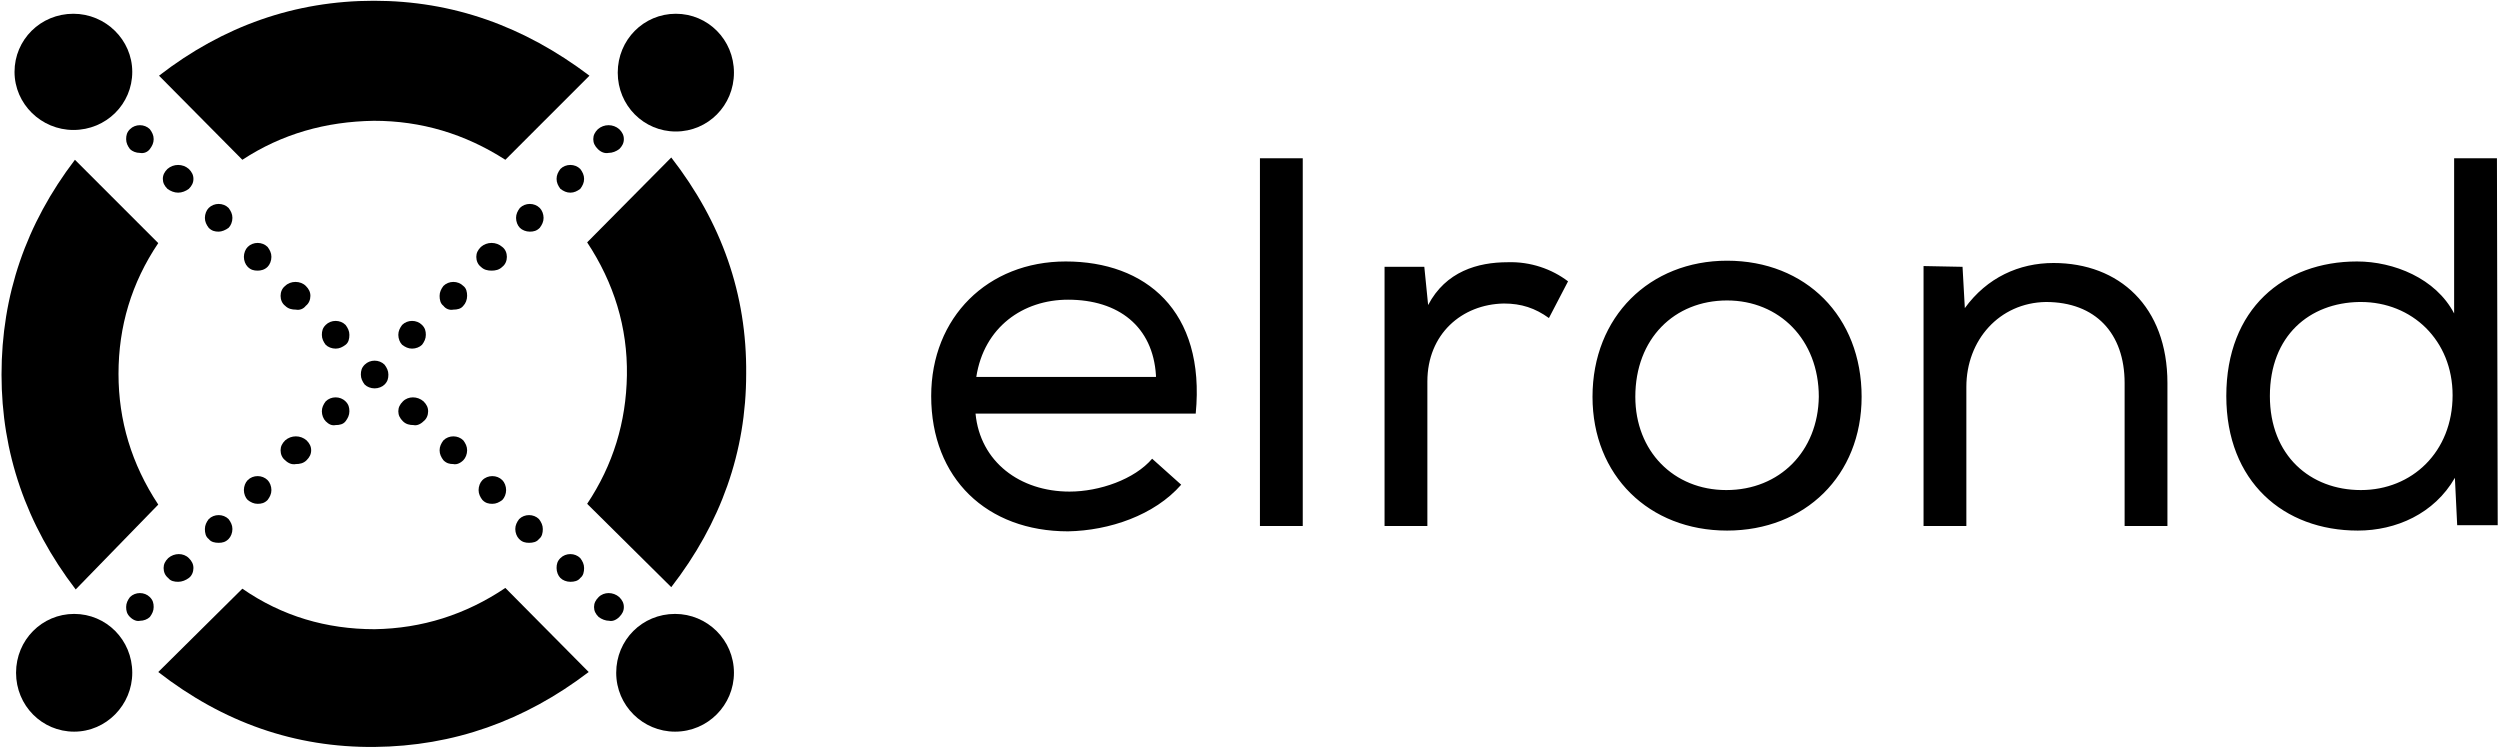
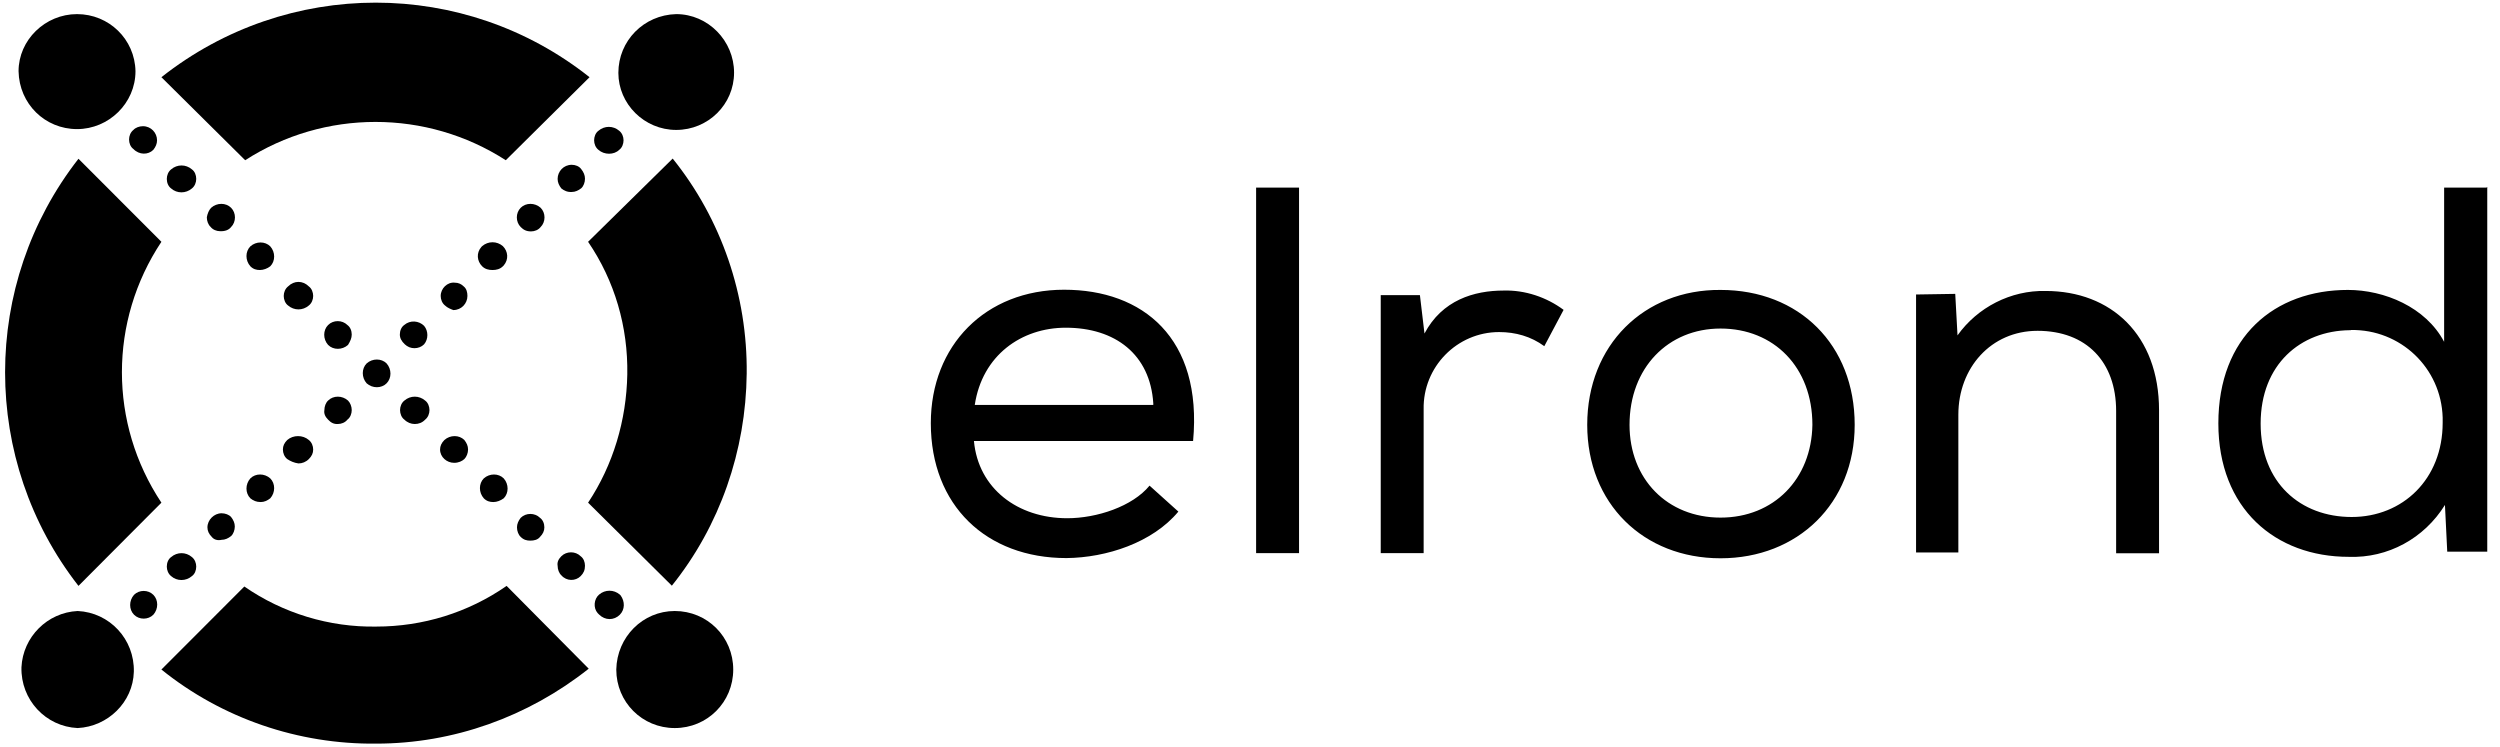
- <svg xmlns="http://www.w3.org/2000/svg" width="327px" height="98px" viewBox="0 0 327 98" version="1.1">
-   <g id="Page-1" stroke="none" stroke-width="1" fill="none" fill-rule="evenodd">
-     <g id="elrond" fill="#000000" fill-rule="nonzero">
-       <g id="Group">
-         <path d="M78.2,19.5 C77.8,19.1 77.6,18.7 77.6,18.2 C77.6,17.7 77.8,17.3 78.2,16.9 C79,16.2 80.2,16.2 81,16.9 C81.4,17.3 81.6,17.7 81.6,18.2 C81.6,18.7 81.4,19.1 81,19.5 C80.6,19.8 80.1,20 79.6,20 C79.1,20.1 78.6,19.9 78.2,19.5" id="Path_3_" />
-         <path d="M73.3,24.7 C73,24.3 72.8,23.9 72.8,23.4 C72.8,22.9 73,22.5 73.3,22.1 C74,21.4 75.2,21.4 75.9,22.1 C76.2,22.5 76.4,22.9 76.4,23.4 C76.4,23.9 76.2,24.3 75.9,24.7 C75.5,25 75.1,25.2 74.6,25.2 C74.1,25.2 73.7,25 73.3,24.7" id="Path" />
-         <path d="M68,29.8 C67.7,29.5 67.5,29 67.5,28.5 C67.5,28 67.7,27.6 68,27.2 C68.7,26.5 69.9,26.5 70.6,27.2 C70.9,27.5 71.1,28 71.1,28.5 C71.1,29 70.9,29.4 70.6,29.8 C70.2,30.2 69.8,30.3 69.3,30.3 C68.8,30.3 68.3,30.1 68,29.8" id="Path" />
-         <path d="M62.9,34.9 C62.5,34.6 62.3,34.1 62.3,33.6 C62.3,33.1 62.5,32.7 62.9,32.3 C63.7,31.6 64.9,31.6 65.7,32.3 C66.1,32.6 66.3,33.1 66.3,33.6 C66.3,34.1 66.1,34.6 65.7,34.9 C65.3,35.3 64.8,35.4 64.3,35.4 C63.8,35.4 63.3,35.3 62.9,34.9" id="Path" />
-         <path d="M58,40 C57.6,39.7 57.5,39.2 57.5,38.7 C57.5,38.2 57.7,37.8 58,37.4 C58.7,36.7 59.9,36.7 60.6,37.4 C61,37.7 61.1,38.2 61.1,38.7 C61.1,39.2 60.9,39.7 60.6,40 C60.3,40.4 59.8,40.5 59.3,40.5 C58.8,40.6 58.3,40.4 58,40" id="Path" />
-         <path d="M52.1,43.8 C52.1,43.3 52.3,42.9 52.6,42.5 C53.3,41.8 54.5,41.8 55.2,42.5 C55.6,42.9 55.7,43.3 55.7,43.8 C55.7,44.3 55.5,44.7 55.2,45.1 C54.9,45.4 54.4,45.6 53.9,45.6 C53.4,45.6 53,45.4 52.6,45.1 C52.3,44.8 52.1,44.3 52.1,43.8 Z" id="Path" />
-         <path d="M42.6,55.1 C42.3,54.8 42.1,54.3 42.1,53.8 C42.1,53.3 42.3,52.9 42.6,52.5 C43.3,51.8 44.5,51.8 45.2,52.5 C45.6,52.9 45.7,53.3 45.7,53.8 C45.7,54.3 45.5,54.7 45.2,55.1 C44.9,55.5 44.4,55.6 43.9,55.6 C43.4,55.7 43,55.5 42.6,55.1" id="Path" />
-         <path d="M37.3,60.2 C36.9,59.9 36.7,59.4 36.7,58.9 C36.7,58.4 36.9,58 37.3,57.6 C38.1,56.9 39.3,56.9 40.1,57.6 C40.5,58 40.7,58.4 40.7,58.9 C40.7,59.4 40.5,59.8 40.1,60.2 C39.7,60.6 39.2,60.7 38.7,60.7 C38.2,60.8 37.7,60.6 37.3,60.2" id="Path" />
-         <path d="M32.4,65.4 C32.1,65.1 31.9,64.6 31.9,64.1 C31.9,63.6 32.1,63.1 32.4,62.8 C33.1,62.1 34.3,62.1 35,62.8 C35.3,63.1 35.5,63.6 35.5,64.1 C35.5,64.6 35.3,65 35,65.4 C34.6,65.8 34.2,65.9 33.7,65.9 C33.2,65.9 32.8,65.7 32.4,65.4" id="Path" />
-         <path d="M27.3,70.5 C26.9,70.2 26.8,69.7 26.8,69.2 C26.8,68.7 27,68.3 27.3,67.9 C28,67.2 29.2,67.2 29.9,67.9 C30.2,68.3 30.4,68.7 30.4,69.2 C30.4,69.7 30.2,70.2 29.9,70.5 C29.5,70.9 29.1,71 28.6,71 C28.1,71 27.6,70.9 27.3,70.5" id="Path" />
-         <path d="M22,75.6 C21.6,75.3 21.4,74.8 21.4,74.3 C21.4,73.8 21.6,73.4 22,73 C22.8,72.3 24,72.3 24.7,73 C25.1,73.4 25.3,73.8 25.3,74.3 C25.3,74.8 25.1,75.3 24.7,75.6 C24.3,75.9 23.8,76.1 23.3,76.1 C22.8,76.1 22.3,76 22,75.6" id="Path" />
-         <path d="M17,80.7 C16.6,80.3 16.5,79.9 16.5,79.4 C16.5,78.9 16.7,78.5 17,78.1 C17.7,77.4 18.9,77.4 19.6,78.1 C20,78.5 20.1,78.9 20.1,79.4 C20.1,79.9 19.9,80.3 19.6,80.7 C19.3,81 18.8,81.2 18.3,81.2 C17.9,81.3 17.4,81.1 17,80.7" id="Path" />
-         <path d="M19.6,19.5 C19.9,19.1 20.1,18.7 20.1,18.2 C20.1,17.7 19.9,17.3 19.6,16.9 C18.9,16.2 17.7,16.2 17,16.9 C16.6,17.3 16.5,17.7 16.5,18.2 C16.5,18.7 16.7,19.1 17,19.5 C17.3,19.8 17.8,20 18.3,20 C18.8,20.1 19.3,19.9 19.6,19.5" id="Path" />
-         <path d="M24.7,24.7 C25.1,24.3 25.3,23.9 25.3,23.4 C25.3,22.9 25.1,22.5 24.7,22.1 C23.9,21.4 22.7,21.4 21.9,22.1 C21.5,22.5 21.3,22.9 21.3,23.4 C21.3,23.9 21.5,24.3 21.9,24.7 C22.3,25 22.8,25.2 23.3,25.2 C23.8,25.2 24.3,25 24.7,24.7" id="Path" />
-         <path d="M29.9,29.8 C30.2,29.5 30.4,29 30.4,28.5 C30.4,28 30.2,27.6 29.9,27.2 C29.2,26.5 28,26.5 27.3,27.2 C27,27.5 26.8,28 26.8,28.5 C26.8,29 27,29.4 27.3,29.8 C27.7,30.2 28.1,30.3 28.6,30.3 C29,30.3 29.5,30.1 29.9,29.8" id="Path" />
-         <path d="M35,34.9 C35.3,34.6 35.5,34.1 35.5,33.6 C35.5,33.1 35.3,32.7 35,32.3 C34.3,31.6 33.1,31.6 32.4,32.3 C32.1,32.6 31.9,33.1 31.9,33.6 C31.9,34.1 32.1,34.6 32.4,34.9 C32.8,35.3 33.2,35.4 33.7,35.4 C34.1,35.4 34.6,35.3 35,34.9" id="Path" />
-         <path d="M40,40 C40.4,39.7 40.6,39.2 40.6,38.7 C40.6,38.2 40.4,37.8 40,37.4 C39.3,36.7 38,36.7 37.3,37.4 C36.9,37.7 36.7,38.2 36.7,38.7 C36.7,39.2 36.9,39.7 37.3,40 C37.7,40.4 38.2,40.5 38.7,40.5 C39.2,40.6 39.7,40.4 40,40" id="Path" />
-         <path d="M45.7,43.8 C45.7,43.3 45.5,42.9 45.2,42.5 C44.5,41.8 43.3,41.8 42.6,42.5 C42.2,42.9 42.1,43.3 42.1,43.8 C42.1,44.3 42.3,44.7 42.6,45.1 C42.9,45.4 43.4,45.6 43.9,45.6 C44.4,45.6 44.8,45.4 45.2,45.1 C45.6,44.8 45.7,44.3 45.7,43.8 Z" id="Path" />
-         <path d="M50.3,50.3 C50.7,49.9 50.8,49.5 50.8,49 C50.8,48.5 50.6,48.1 50.3,47.7 C49.6,47 48.4,47 47.7,47.7 C47.3,48.1 47.2,48.5 47.2,49 C47.2,49.5 47.4,49.9 47.7,50.3 C48,50.6 48.5,50.8 49,50.8 C49.5,50.8 50,50.6 50.3,50.3" id="Path" />
-         <path d="M55.4,55.1 C55.8,54.8 56,54.3 56,53.8 C56,53.3 55.8,52.9 55.4,52.5 C54.6,51.8 53.4,51.8 52.7,52.5 C52.3,52.9 52.1,53.3 52.1,53.8 C52.1,54.3 52.3,54.7 52.7,55.1 C53.1,55.5 53.6,55.6 54.1,55.6 C54.5,55.7 55,55.5 55.4,55.1" id="Path" />
-         <path d="M60.6,60.2 C60.9,59.9 61.1,59.4 61.1,58.9 C61.1,58.4 60.9,58 60.6,57.6 C59.9,56.9 58.7,56.9 58,57.6 C57.7,58 57.5,58.4 57.5,58.9 C57.5,59.4 57.7,59.8 58,60.2 C58.4,60.6 58.8,60.7 59.3,60.7 C59.7,60.8 60.2,60.6 60.6,60.2" id="Path" />
-         <path d="M65.7,65.4 C66,65.1 66.2,64.6 66.2,64.1 C66.2,63.6 66,63.1 65.7,62.8 C65,62.1 63.8,62.1 63.1,62.8 C62.8,63.1 62.6,63.6 62.6,64.1 C62.6,64.6 62.8,65 63.1,65.4 C63.5,65.8 63.9,65.9 64.4,65.9 C64.9,65.9 65.3,65.7 65.7,65.4" id="Path" />
-         <path d="M70.5,70.5 C70.9,70.2 71,69.7 71,69.2 C71,68.7 70.8,68.3 70.5,67.9 C69.8,67.2 68.6,67.2 67.9,67.9 C67.6,68.3 67.4,68.7 67.4,69.2 C67.4,69.7 67.6,70.2 67.9,70.5 C68.3,70.9 68.7,71 69.2,71 C69.7,71 70.2,70.9 70.5,70.5" id="Path" />
-         <path d="M75.9,75.6 C76.3,75.3 76.4,74.8 76.4,74.3 C76.4,73.8 76.2,73.4 75.9,73 C75.2,72.3 74,72.3 73.3,73 C72.9,73.4 72.8,73.8 72.8,74.3 C72.8,74.8 73,75.3 73.3,75.6 C73.6,75.9 74.1,76.1 74.6,76.1 C75.1,76.1 75.6,76 75.9,75.6" id="Path" />
-         <path d="M81,80.7 C81.4,80.3 81.6,79.9 81.6,79.4 C81.6,78.9 81.4,78.5 81,78.1 C80.2,77.4 79,77.4 78.3,78.1 C77.9,78.5 77.7,78.9 77.7,79.4 C77.7,79.9 77.9,80.3 78.3,80.7 C78.7,81 79.2,81.2 79.7,81.2 C80.1,81.3 80.6,81.1 81,80.7" id="Path" />
-         <path d="M31.7,20.9 C36.9,17.5 42.6,15.9 48.9,15.8 C55.1,15.8 60.8,17.5 66.1,20.9 L77.1,9.9 C68.5,3.4 59.2,0.1 48.9,0.1 C38.6,0.1 29.2,3.4 20.8,9.9 L31.7,20.9 Z" id="Fill-9_1_" />
-         <path d="M20.7,66 C17.2,60.7 15.5,55 15.5,48.9 C15.5,42.7 17.2,37 20.7,31.8 L9.8,20.9 C3.4,29.3 0.2,38.6 0.2,49 C0.2,59.2 3.4,68.6 9.9,77.1 L20.7,66 Z" id="Fill-10_1_" />
-         <path d="M66.1,76.9 C60.9,80.4 55.2,82.2 49,82.3 C42.7,82.3 36.9,80.6 31.7,77 L20.7,87.9 C29.2,94.5 38.6,97.8 49,97.7 C59.3,97.6 68.6,94.3 77,87.9 L66.1,76.9 Z" id="Fill-11_1_" />
-         <path d="M76.8,31.7 C80.3,37 82.1,42.8 82,49.1 C81.9,55.2 80.2,60.8 76.8,65.9 L87.8,76.8 C94.3,68.4 97.6,59.1 97.6,48.9 C97.7,38.5 94.4,29.1 87.8,20.6 L76.8,31.7 Z" id="Fill-12_1_" />
-         <path d="M88.3,80.3 C92.5,80.3 96,83.7 96,88 C96,92.2 92.6,95.7 88.3,95.7 C84.1,95.7 80.6,92.3 80.6,88 C80.6,83.7 84,80.3 88.3,80.3" id="Fill-15_1_" />
-         <path d="M9.7,80.3 C13.9,80.3 17.3,83.7 17.3,88 C17.3,92.2 13.9,95.7 9.7,95.7 C5.5,95.7 2.1,92.3 2.1,88 C2.1,83.7 5.5,80.3 9.7,80.3" id="Fill-16_1_" />
-         <path d="M88.4,1.8 C92.6,1.8 96,5.2 96,9.5 C96,13.8 92.6,17.2 88.4,17.2 C84.2,17.2 80.8,13.8 80.8,9.5 C80.8,5.2 84.2,1.8 88.4,1.8" id="Fill-17_1_" />
-         <path d="M9.6,1.8 C13.8,1.8 17.3,5.2 17.3,9.4 C17.3,13.6 13.9,17 9.6,17 C5.4,17 1.9,13.6 1.9,9.4 C1.9,5.2 5.3,1.8 9.6,1.8" id="Fill-18_1_" />
-       </g>
-       <path d="M154.5,63.4 L150.7,60 C148.4,62.7 143.8,64.3 139.9,64.3 C133.4,64.3 128.2,60.4 127.6,54.1 L156.4,54.1 C157.7,40.6 149.8,34.2 139.4,34.2 C129.2,34.2 121.8,41.5 121.8,51.8 C121.8,62.6 129.1,69.5 139.7,69.5 C145.1,69.4 151,67.4 154.5,63.4 L154.5,63.4 Z M151.2,49.3 L127.7,49.3 C128.7,42.8 133.8,39.2 139.7,39.2 C146.3,39.2 150.8,42.7 151.2,49.1 L151.2,49.3 L151.2,49.3 Z M170.4,20.7 L164.8,20.7 L164.8,68.8 L170.4,68.8 L170.4,20.7 Z M186.3,34.9 L181.1,34.9 L181.1,68.8 L186.7,68.8 L186.7,49.9 C186.7,43.7 191.2,39.8 196.7,39.7 C199,39.7 200.8,40.3 202.6,41.6 L205.1,36.8 C203,35.2 200.2,34.2 197.2,34.3 C193.3,34.3 189.1,35.5 186.8,39.9 L186.3,34.9 L186.3,34.9 Z M208.3,51.9 C208.3,62.2 215.7,69.4 225.9,69.4 C236.1,69.4 243.5,62.2 243.5,51.9 C243.5,41.4 236.2,34.1 225.9,34.1 C215.8,34.1 208.3,41.4 208.3,51.9 Z M237.9,51.9 C237.8,59 232.8,64.1 225.8,64.1 C218.9,64.1 213.9,59 213.9,51.9 C213.9,44.3 219,39.3 225.9,39.3 C232.7,39.3 237.9,44.4 237.9,51.9 Z M251.6,34.8 L251.6,68.8 L257.2,68.8 L257.2,50.6 C257.2,44.5 261.5,39.6 267.6,39.5 C274.1,39.5 277.9,43.6 277.9,50.1 L277.9,68.8 L283.5,68.8 L283.5,50.1 C283.5,40.1 277.2,34.4 268.6,34.4 C264.1,34.4 259.9,36.3 257,40.3 L256.7,34.9 L251.6,34.8 L251.6,34.8 Z M326.6,20.7 L321,20.7 L321,41 C318.6,36.4 313.1,34.2 308.3,34.2 C298.7,34.2 291.2,40.4 291.2,51.8 C291.2,63 298.7,69.4 308.4,69.4 C313.4,69.4 318.4,67.2 321.1,62.5 L321.4,68.7 L326.7,68.7 L326.6,20.7 L326.6,20.7 Z M308.8,39.5 C315.5,39.5 320.8,44.5 320.8,51.7 C320.8,59.1 315.5,64.1 308.8,64.1 C302.2,64.1 296.9,59.6 296.9,51.8 C296.9,43.9 302.1,39.6 308.6,39.5 L308.8,39.5 L308.8,39.5 Z" id="elrond_3_" />
-     </g>
-   </g>
+ <svg xmlns="http://www.w3.org/2000/svg" width="144" height="43" viewBox="0 0 144 43" fill="none">
+   <path fill-rule="evenodd" clip-rule="evenodd" d="M34.471 8.631C34.304 8.5 34.221 8.285 34.221 8.081C34.221 7.878 34.304 7.651 34.471 7.532C34.818 7.233 35.319 7.233 35.666 7.532C35.833 7.663 35.916 7.878 35.916 8.081C35.916 8.285 35.833 8.512 35.666 8.631C35.367 8.93 34.806 8.93 34.471 8.631Z" fill="black" />
+   <path fill-rule="evenodd" clip-rule="evenodd" d="M32.334 10.855C32.203 10.687 32.119 10.508 32.119 10.305C32.119 9.874 32.465 9.492 32.931 9.492C33.146 9.492 33.361 9.576 33.48 9.743C33.612 9.91 33.695 10.09 33.695 10.293C33.695 10.508 33.612 10.723 33.48 10.843C33.313 10.974 33.134 11.058 32.931 11.058C32.68 11.07 32.501 10.986 32.334 10.855Z" fill="black" />
+   <path fill-rule="evenodd" clip-rule="evenodd" d="M29.993 13.078C29.695 12.78 29.695 12.265 29.993 11.967C30.292 11.668 30.805 11.668 31.14 11.967C31.438 12.265 31.438 12.78 31.14 13.078C31.008 13.246 30.793 13.329 30.59 13.329C30.328 13.329 30.16 13.246 29.993 13.078Z" fill="black" />
+   <path fill-rule="evenodd" clip-rule="evenodd" d="M27.772 15.338C27.473 15.039 27.426 14.572 27.724 14.226L27.772 14.178C28.118 13.879 28.62 13.879 28.966 14.178C29.265 14.477 29.312 14.943 29.014 15.29L28.966 15.338C28.799 15.505 28.584 15.553 28.369 15.553C28.154 15.553 27.939 15.505 27.772 15.338Z" fill="black" />
+   <path fill-rule="evenodd" clip-rule="evenodd" d="M25.634 17.597C25.467 17.466 25.384 17.25 25.384 17.047C25.384 16.617 25.766 16.234 26.196 16.282C26.411 16.282 26.578 16.366 26.709 16.497C26.876 16.629 26.924 16.844 26.924 17.047C26.924 17.478 26.578 17.86 26.112 17.86C25.981 17.812 25.766 17.729 25.634 17.597Z" fill="black" />
+   <path fill-rule="evenodd" clip-rule="evenodd" d="M23.031 19.271C23.031 19.055 23.114 18.84 23.282 18.721C23.628 18.422 24.13 18.47 24.428 18.768C24.679 19.067 24.679 19.534 24.428 19.832C24.13 20.131 23.616 20.131 23.317 19.832C23.126 19.653 23.031 19.474 23.031 19.271Z" fill="black" />
+   <path fill-rule="evenodd" clip-rule="evenodd" d="M18.899 24.172C18.732 24.005 18.648 23.825 18.684 23.622C18.684 23.407 18.768 23.192 18.899 23.072C19.198 22.773 19.711 22.773 20.045 23.072C20.177 23.203 20.26 23.419 20.26 23.622C20.26 23.825 20.177 24.052 20.01 24.172C19.878 24.339 19.663 24.423 19.46 24.423C19.233 24.435 19.066 24.351 18.899 24.172Z" fill="black" />
+   <path fill-rule="evenodd" clip-rule="evenodd" d="M16.546 26.443C16.379 26.312 16.295 26.097 16.295 25.893C16.295 25.678 16.379 25.511 16.546 25.343C16.892 25.045 17.442 25.045 17.788 25.343C17.955 25.475 18.039 25.69 18.039 25.893C18.039 26.109 17.955 26.276 17.788 26.443C17.621 26.611 17.406 26.694 17.191 26.694C16.94 26.659 16.725 26.563 16.546 26.443Z" fill="black" />
+   <path fill-rule="evenodd" clip-rule="evenodd" d="M14.421 28.703C14.122 28.404 14.122 27.89 14.421 27.555C14.719 27.256 15.232 27.256 15.567 27.555C15.866 27.854 15.866 28.368 15.567 28.703C15.4 28.834 15.221 28.918 15.018 28.918C14.755 28.918 14.588 28.834 14.421 28.703Z" fill="black" />
+   <path fill-rule="evenodd" clip-rule="evenodd" d="M12.199 30.926C12.032 30.759 11.948 30.58 11.948 30.376C11.948 29.946 12.331 29.564 12.761 29.564C12.976 29.564 13.191 29.647 13.31 29.779C13.441 29.946 13.525 30.125 13.525 30.329C13.525 30.532 13.441 30.759 13.31 30.878C13.143 31.01 12.964 31.094 12.761 31.094C12.546 31.142 12.331 31.094 12.199 30.926Z" fill="black" />
+   <path fill-rule="evenodd" clip-rule="evenodd" d="M9.858 33.185C9.691 33.054 9.608 32.839 9.608 32.636C9.608 32.42 9.691 32.205 9.858 32.086C10.205 31.787 10.706 31.787 11.053 32.086C11.22 32.217 11.303 32.432 11.303 32.636C11.303 32.851 11.22 33.066 11.053 33.185C10.706 33.484 10.193 33.484 9.858 33.185Z" fill="black" />
+   <path fill-rule="evenodd" clip-rule="evenodd" d="M7.721 35.409C7.422 35.11 7.422 34.596 7.721 34.261C8.019 33.963 8.533 33.963 8.831 34.261C9.13 34.56 9.13 35.074 8.831 35.409C8.533 35.708 8.019 35.708 7.721 35.409Z" fill="black" />
+   <path fill-rule="evenodd" clip-rule="evenodd" d="M8.831 8.631C8.963 8.464 9.046 8.285 9.046 8.081C9.046 7.651 8.7 7.269 8.234 7.269C8.019 7.269 7.804 7.352 7.685 7.484C7.518 7.615 7.434 7.83 7.434 8.034C7.434 8.249 7.518 8.464 7.685 8.584C8.019 8.93 8.533 8.93 8.831 8.631Z" fill="black" />
+   <path fill-rule="evenodd" clip-rule="evenodd" d="M11.053 10.855C11.22 10.723 11.303 10.508 11.303 10.305C11.303 10.09 11.22 9.874 11.053 9.755C10.706 9.456 10.205 9.456 9.858 9.755C9.691 9.886 9.608 10.102 9.608 10.305C9.608 10.52 9.691 10.735 9.858 10.855C10.193 11.154 10.706 11.154 11.053 10.855Z" fill="black" />
+   <path fill-rule="evenodd" clip-rule="evenodd" d="M13.31 13.078C13.608 12.78 13.608 12.265 13.31 11.967C13.011 11.668 12.498 11.668 12.163 11.967C12.032 12.098 11.948 12.313 11.913 12.517C11.913 12.732 11.996 12.947 12.128 13.066C12.259 13.234 12.474 13.317 12.677 13.317C12.963 13.329 13.178 13.246 13.31 13.078Z" fill="black" />
+   <path fill-rule="evenodd" clip-rule="evenodd" d="M15.567 15.338C15.866 15.039 15.866 14.525 15.567 14.19C15.268 13.891 14.755 13.891 14.421 14.19C14.122 14.489 14.122 15.003 14.421 15.338C14.588 15.505 14.767 15.553 14.97 15.553C15.173 15.553 15.4 15.469 15.567 15.338Z" fill="black" />
+   <path fill-rule="evenodd" clip-rule="evenodd" d="M17.788 17.597C17.955 17.466 18.039 17.25 18.039 17.047C18.039 16.844 17.955 16.617 17.788 16.497C17.442 16.151 16.94 16.151 16.594 16.497C16.427 16.629 16.343 16.844 16.343 17.047C16.343 17.25 16.427 17.478 16.594 17.597C16.94 17.896 17.442 17.896 17.788 17.597Z" fill="black" />
+   <path fill-rule="evenodd" clip-rule="evenodd" d="M20.26 19.271C20.26 19.055 20.177 18.84 20.009 18.721C19.711 18.422 19.197 18.422 18.899 18.721C18.6 19.02 18.6 19.534 18.899 19.868C19.197 20.167 19.711 20.167 20.045 19.868C20.177 19.653 20.26 19.474 20.26 19.271Z" fill="black" />
+   <path fill-rule="evenodd" clip-rule="evenodd" d="M22.267 22.08C22.565 21.781 22.565 21.267 22.267 20.932C21.968 20.634 21.454 20.634 21.12 20.932C20.822 21.231 20.822 21.745 21.12 22.08C21.454 22.379 21.968 22.379 22.267 22.08Z" fill="black" />
+   <path fill-rule="evenodd" clip-rule="evenodd" d="M24.488 24.172C24.655 24.04 24.738 23.825 24.738 23.622C24.738 23.419 24.655 23.192 24.488 23.072C24.141 22.773 23.64 22.773 23.294 23.072C23.126 23.203 23.043 23.419 23.043 23.622C23.043 23.825 23.126 24.052 23.294 24.172C23.461 24.339 23.676 24.423 23.891 24.423C24.106 24.423 24.32 24.351 24.488 24.172Z" fill="black" />
+   <path fill-rule="evenodd" clip-rule="evenodd" d="M26.745 26.443C26.876 26.312 26.96 26.097 26.96 25.893C26.96 25.678 26.876 25.511 26.745 25.343C26.446 25.045 25.933 25.045 25.598 25.343C25.431 25.511 25.348 25.69 25.348 25.893C25.348 26.324 25.73 26.659 26.16 26.659C26.41 26.659 26.613 26.563 26.745 26.443Z" fill="black" />
+   <path fill-rule="evenodd" clip-rule="evenodd" d="M29.014 28.703C29.312 28.404 29.312 27.89 29.014 27.555C28.715 27.256 28.202 27.256 27.867 27.555C27.569 27.854 27.569 28.368 27.867 28.703C28.035 28.87 28.214 28.918 28.417 28.918C28.62 28.918 28.835 28.834 29.014 28.703Z" fill="black" />
+   <path fill-rule="evenodd" clip-rule="evenodd" d="M31.104 30.926C31.271 30.759 31.355 30.58 31.355 30.376C31.355 30.161 31.271 29.946 31.104 29.826C30.805 29.528 30.292 29.528 29.993 29.826C29.862 29.994 29.778 30.173 29.778 30.376C29.778 30.591 29.862 30.807 29.993 30.926C30.16 31.094 30.34 31.141 30.543 31.141C30.758 31.141 30.973 31.094 31.104 30.926Z" fill="black" />
+   <path fill-rule="evenodd" clip-rule="evenodd" d="M33.445 33.185C33.612 33.018 33.695 32.839 33.695 32.588C33.695 32.373 33.612 32.157 33.445 32.038C33.146 31.739 32.633 31.739 32.334 32.038C32.167 32.205 32.083 32.385 32.119 32.588C32.119 32.803 32.203 33.018 32.334 33.138C32.633 33.484 33.146 33.484 33.445 33.185Z" fill="black" />
+   <path fill-rule="evenodd" clip-rule="evenodd" d="M35.702 35.409C36 35.11 36 34.644 35.749 34.297C35.749 34.297 35.749 34.297 35.702 34.249C35.355 33.951 34.854 33.951 34.507 34.249C34.209 34.501 34.161 35.015 34.424 35.313C34.471 35.361 34.471 35.361 34.507 35.397C34.854 35.744 35.367 35.744 35.702 35.409Z" fill="black" />
+   <path fill-rule="evenodd" clip-rule="evenodd" d="M14.122 9.229C18.684 6.288 24.571 6.288 29.133 9.229L33.958 4.447C26.745 -1.279 16.546 -1.279 9.297 4.447L14.122 9.229Z" fill="black" />
+   <path fill-rule="evenodd" clip-rule="evenodd" d="M9.297 28.954C6.264 24.387 6.264 18.494 9.297 13.927L4.52 9.145C-1.116 16.366 -1.116 26.527 4.52 33.747L9.297 28.954Z" fill="black" />
+   <path fill-rule="evenodd" clip-rule="evenodd" d="M29.181 33.748C26.96 35.29 24.356 36.091 21.669 36.091C18.982 36.138 16.295 35.325 14.074 33.783L9.297 38.565C12.796 41.386 17.191 42.881 21.669 42.833C26.112 42.833 30.411 41.291 33.91 38.517L29.181 33.748Z" fill="black" />
+   <path fill-rule="evenodd" clip-rule="evenodd" d="M33.874 13.927C35.415 16.186 36.179 18.84 36.132 21.566C36.084 24.208 35.319 26.778 33.874 28.954L38.699 33.736C41.47 30.281 42.963 25.965 43.01 21.518C43.058 17.035 41.565 12.636 38.747 9.133L33.874 13.927Z" fill="black" />
+   <path fill-rule="evenodd" clip-rule="evenodd" d="M38.866 35.194C40.741 35.194 42.234 36.688 42.234 38.565C42.234 40.442 40.741 41.936 38.866 41.936C36.991 41.936 35.498 40.442 35.498 38.565C35.534 36.688 37.027 35.194 38.866 35.194Z" fill="black" />
+   <path fill-rule="evenodd" clip-rule="evenodd" d="M4.473 35.194C6.312 35.278 7.757 36.82 7.709 38.697C7.661 40.442 6.216 41.852 4.473 41.936C2.634 41.852 1.188 40.31 1.236 38.434C1.32 36.688 2.729 35.278 4.473 35.194Z" fill="black" />
+   <path fill-rule="evenodd" clip-rule="evenodd" d="M38.95 0.813C40.789 0.813 42.282 2.355 42.282 4.184C42.282 6.013 40.789 7.484 38.95 7.484C37.111 7.484 35.618 5.989 35.618 4.196C35.618 2.355 37.075 0.861 38.95 0.813Z" fill="black" />
+   <path fill-rule="evenodd" clip-rule="evenodd" d="M4.437 0.813C6.276 0.813 7.768 2.26 7.804 4.101C7.804 5.942 6.264 7.436 4.437 7.436C2.597 7.436 1.105 5.989 1.069 4.101C1.069 2.308 2.597 0.813 4.437 0.813Z" fill="black" />
+   <path d="M67.874 29.468L66.214 27.973C65.235 29.169 63.181 29.85 61.473 29.85C58.619 29.85 56.35 28.141 56.099 25.403H68.722C69.271 19.462 65.82 16.688 61.294 16.688C56.768 16.688 53.615 19.892 53.615 24.375C53.615 29.121 56.816 32.145 61.425 32.145C63.73 32.122 66.381 31.261 67.874 29.468ZM66.417 23.323H56.147C56.577 20.466 58.834 18.876 61.389 18.876C64.244 18.876 66.25 20.418 66.429 23.227V23.323H66.417ZM74.825 10.807H72.352V31.859H74.825V10.807ZM81.787 16.999H79.53V31.859H82.002V23.574C81.954 21.136 83.924 19.127 86.349 19.127C87.292 19.127 88.188 19.378 88.952 19.94L90.063 17.848C89.084 17.119 87.841 16.7 86.612 16.736C84.904 16.736 83.065 17.286 82.05 19.211L81.787 16.999ZM91.424 24.471C91.424 29.002 94.661 32.157 99.103 32.157C103.546 32.157 106.83 29.002 106.83 24.471C106.83 19.856 103.629 16.7 99.103 16.7C94.708 16.665 91.424 19.868 91.424 24.471ZM104.394 24.471C104.346 27.591 102.172 29.814 99.103 29.814C96.034 29.814 93.861 27.591 93.861 24.471C93.861 21.183 96.082 18.924 99.103 18.924C102.172 18.924 104.394 21.147 104.394 24.471ZM110.365 16.963V31.823H112.801V23.885C112.801 21.195 114.676 19.055 117.363 19.055C120.181 19.055 121.889 20.849 121.889 23.67V31.87H124.361V23.634C124.361 19.282 121.59 16.76 117.829 16.76C115.822 16.712 113.9 17.705 112.753 19.318L112.622 16.927L110.365 16.963ZM143.218 10.807H140.782V19.689C139.719 17.681 137.33 16.7 135.24 16.7C131.013 16.7 127.777 19.39 127.777 24.387C127.777 29.3 131.061 32.074 135.288 32.074C137.545 32.157 139.635 31.01 140.829 29.085L140.961 31.775H143.266V10.771L143.218 10.807ZM135.408 19.008C138.262 18.96 140.614 21.183 140.698 24.052C140.698 24.136 140.698 24.267 140.698 24.351C140.698 27.603 138.393 29.779 135.455 29.779C132.518 29.779 130.213 27.818 130.213 24.399C130.213 20.98 132.518 19.055 135.336 19.02H135.408V19.008Z" fill="black" />
</svg>
